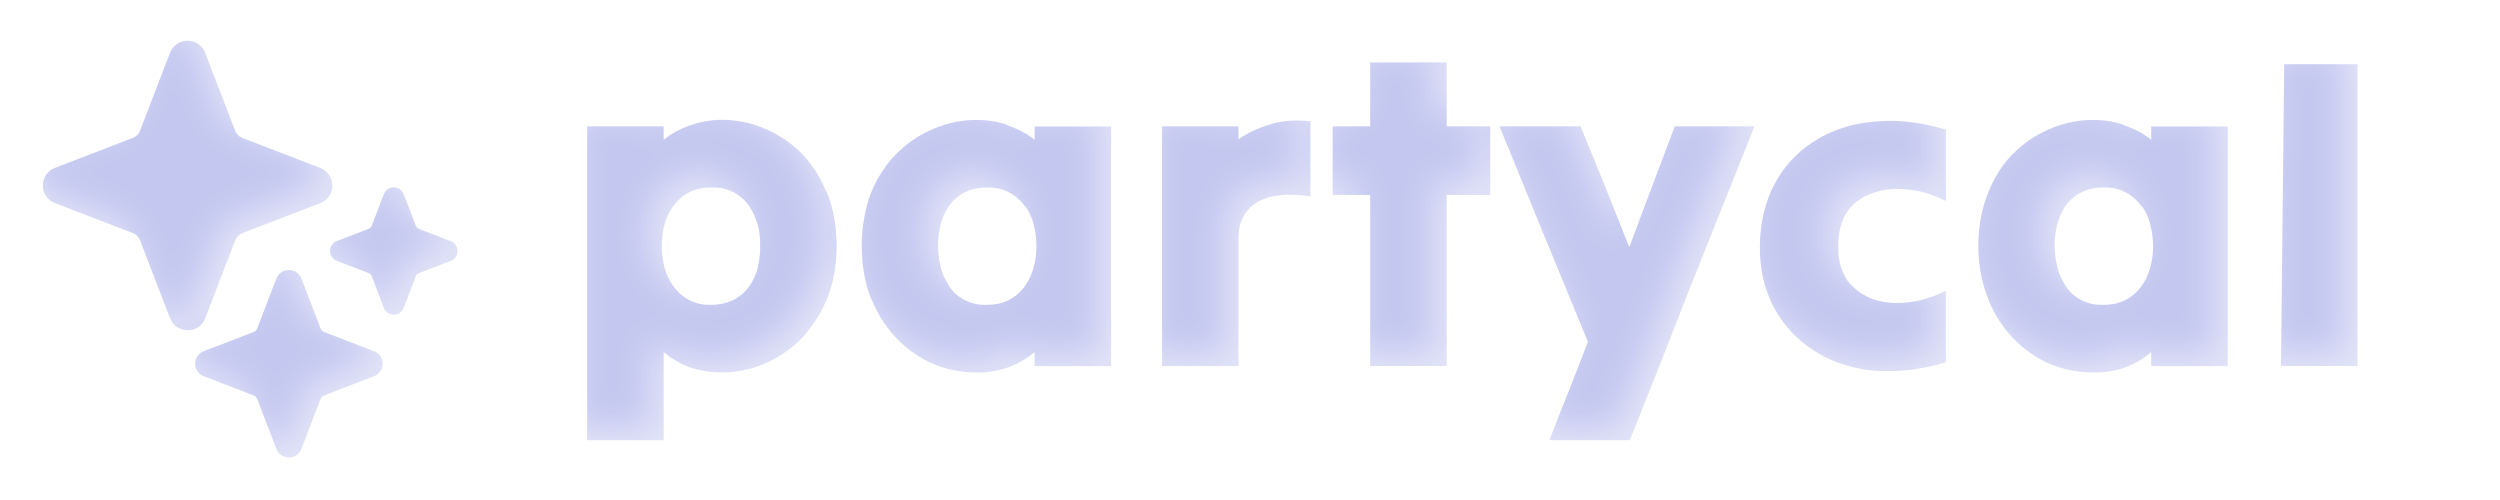
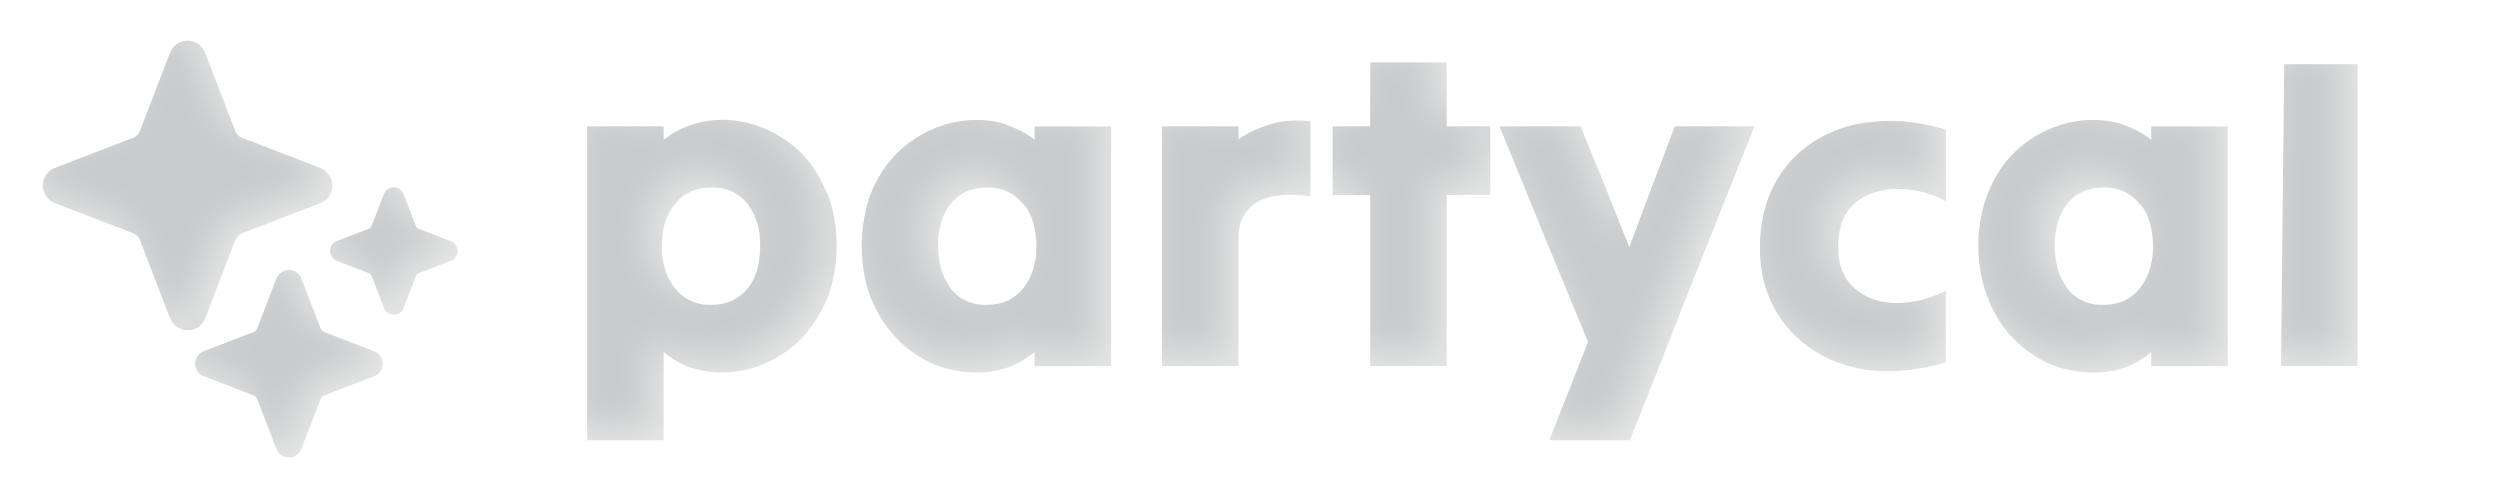
<svg xmlns="http://www.w3.org/2000/svg" viewBox="0 0 375 75" fill="none">
  <g filter="url(#ax1)">
-     <path d="M28.143 49.535A2.81 2.81 0 0 1 25.5 47.73l-4.509-11.721a1.8 1.8 0 0 0-1.038-1.038l-11.72-4.509a2.826 2.826 0 0 1 0-5.276l11.72-4.509a1.82 1.82 0 0 0 1.038-1.037L25.5 7.919a2.825 2.825 0 0 1 5.276 0l4.509 11.72a1.8 1.8 0 0 0 1.038 1.038l11.65 4.483a2.89 2.89 0 0 1 1.885 2.73 2.81 2.81 0 0 1-1.806 2.581l-11.72 4.509a1.8 1.8 0 0 0-1.038 1.038l-4.51 11.72a2.81 2.81 0 0 1-2.642 1.806zm30.924-2.337a1.59 1.59 0 0 1-1.483-1.02l-1.831-4.762a.78.78 0 0 0-.454-.454l-4.761-1.831a1.587 1.587 0 0 1 0-2.974l4.761-1.831a.78.78 0 0 0 .454-.454l1.814-4.718a1.63 1.63 0 0 1 1.308-1.046 1.59 1.59 0 0 1 1.674 1.011l1.832 4.762a.8.8 0 0 0 .453.453l4.762 1.832a1.587 1.587 0 0 1 0 2.974l-4.762 1.831a.8.8 0 0 0-.453.454l-1.832 4.761a1.59 1.59 0 0 1-1.482 1.02m-15.733 21.42a2.01 2.01 0 0 1-1.875-1.292l-2.869-7.456a1 1 0 0 0-.576-.576l-7.456-2.869a2.006 2.006 0 0 1 0-3.75l7.456-2.869a1 1 0 0 0 .576-.576l2.843-7.404a2.07 2.07 0 0 1 1.657-1.325 2.005 2.005 0 0 1 2.12 1.273l2.868 7.456a1 1 0 0 0 .576.576l7.456 2.87a2.006 2.006 0 0 1 0 3.75l-7.456 2.868a1 1 0 0 0-.576.576l-2.869 7.456a2.01 2.01 0 0 1-1.875 1.291m189.088-2.6a276 276 0 0 1 2.921-7.439q1.457-3.688 2.852-7.3a3627 3627 0 0 0-6.672-16.203 7868 7868 0 0 1-6.601-16.133h12.165a2437 2437 0 0 0 3.689 9.034 1466 1466 0 0 0 3.619 9.105 973 973 0 0 1 3.41-9.105q1.745-4.587 3.41-9.034h11.957a7517 7517 0 0 0-9.384 23.502 2598 2598 0 0 1-9.314 23.573zm-132.873 0H88.073V18.951h11.476v2.014a13.6 13.6 0 0 1 3.689-2.084l.279-.07a13.9 13.9 0 0 1 4.588-.837h.139q3.48 0 6.602 1.386 3.13 1.317 5.564 3.829a17.7 17.7 0 0 1 3.34 5.145q.219.414.419.838a19.8 19.8 0 0 1 1.186 5.145q.137 1.282.139 2.573c.01 1.611-.153 3.22-.488 4.796-.205.97-.485 1.924-.837 2.852a18.8 18.8 0 0 1-2.852 4.936q-.431.577-.907 1.116a17.7 17.7 0 0 1-5.564 3.89q-3.13 1.386-6.672 1.386a14 14 0 0 1-3.689-.488q-.529-.116-1.046-.28a13.8 13.8 0 0 1-3.89-2.293v13.222m164.992-34.003a22 22 0 0 0-.558 4.867 22.6 22.6 0 0 0 .209 3.34 17.9 17.9 0 0 0 1.945 5.982 17.2 17.2 0 0 0 5.982 6.393 18.3 18.3 0 0 0 3.619 1.805 22 22 0 0 0 5.285 1.186 24 24 0 0 0 2.364.07q4.029 0 8.485-1.317V43.64a21 21 0 0 1-3.061 1.187 15 15 0 0 1-4.238.627q-.21.005-.419 0a12 12 0 0 1-1.805-.209 8.55 8.55 0 0 1-4.239-2.084 6.4 6.4 0 0 1-1.116-1.256q-.698-1.116-1.046-2.573a12 12 0 0 1-.21-2.433q-.006-.313 0-.628a10 10 0 0 1 .419-2.433 6.74 6.74 0 0 1 1.945-3.27 8.5 8.5 0 0 1 3.2-1.736c.926-.285 1.884-.45 2.852-.488q.245-.005.488 0 1.875 0 3.829.488a19.5 19.5 0 0 1 3.41 1.317V19.44q-4.448-1.317-8.486-1.317-1.184.01-2.363.14-1.26.107-2.503.348a19.3 19.3 0 0 0-6.392 2.573q-3.83 2.433-5.983 6.462a17.5 17.5 0 0 0-1.596 4.378M155.189 54.898v-2.084a13.5 13.5 0 0 1-3.959 2.294 13.4 13.4 0 0 1-4.099.767q-.279.004-.558 0-3.55 0-6.672-1.317-3.13-1.386-5.564-3.96a18.2 18.2 0 0 1-3.479-5.423q-.144-.277-.28-.559a19.8 19.8 0 0 1-1.186-5.145 25 25 0 0 1-.139-2.573 23.5 23.5 0 0 1 .419-4.447c.201-1.139.504-2.257.906-3.34a18.3 18.3 0 0 1 2.434-4.378q.612-.803 1.316-1.527a16.9 16.9 0 0 1 5.564-3.828 16.1 16.1 0 0 1 6.602-1.387c1.46-.017 2.914.195 4.308.628q.212.1.419.21a13.9 13.9 0 0 1 3.549 1.805q.213.17.419.349v-2.015h11.477v35.948h-11.477zm167.494 0v-2.084a13.8 13.8 0 0 1-3.889 2.294 13.4 13.4 0 0 1-4.727.767q-3.549 0-6.672-1.317-3.13-1.386-5.564-3.96a18.2 18.2 0 0 1-3.479-5.423 22 22 0 0 1-.21-.559 19.8 19.8 0 0 1-1.255-5.145 24 24 0 0 1-.14-2.573 23.5 23.5 0 0 1 .419-4.447c.223-1.141.55-2.259.976-3.34a18.3 18.3 0 0 1 2.364-4.378q.611-.803 1.317-1.527a16.9 16.9 0 0 1 5.564-3.828 16.1 16.1 0 0 1 6.601-1.387c1.46-.017 2.914.195 4.309.628q.21.1.418.21a13.9 13.9 0 0 1 3.55 1.805q.212.17.418.349v-2.015h11.477v35.948h-11.477zm-117.157 0V29.241h-5.634v-10.29h5.634V9.358h11.477v9.593h6.532v10.29h-6.532v25.657zm136.622 0 .48-45.27h10.997v45.27zm-167.843 0V18.951h11.477v1.944a15.6 15.6 0 0 1 4.517-2.154l.349-.14q2.642-.766 5.774-.418h.139v11.268q-4.448-.629-7.02.418a6 6 0 0 0-1.117.558 5.57 5.57 0 0 0-2.502 3.69 9 9 0 0 0-.14 1.805v18.985h-11.477zm-26.215-9.174q3.34 0 5.355-2.433a8.45 8.45 0 0 0 1.665-3.48q.35-1.255.349-2.712v-.21c0-.888-.094-1.773-.279-2.642q-.348-1.805-1.256-3.13a8 8 0 0 0-.488-.559 6.54 6.54 0 0 0-5.355-2.433 8 8 0 0 0-2.433.349 6.33 6.33 0 0 0-2.991 2.014 8.1 8.1 0 0 0-1.526 3.062 12 12 0 0 0-.419 2.642q-.007.348 0 .698c.003.888.097 1.773.279 2.642q.279 1.665 1.117 2.922.248.472.558.907a6.44 6.44 0 0 0 4.726 2.363q.35.015.698 0m167.494 0q3.34 0 5.355-2.433a8.46 8.46 0 0 0 1.666-3.48q.348-1.255.348-2.712v-.21c0-.888-.094-1.773-.279-2.642q-.349-1.805-1.255-3.13a8 8 0 0 0-.489-.559 6.53 6.53 0 0 0-5.354-2.433 8 8 0 0 0-2.434.349 6.33 6.33 0 0 0-2.991 2.014 8.1 8.1 0 0 0-1.526 3.062 12 12 0 0 0-.419 2.642q-.007.348 0 .698c.003.888.097 1.773.279 2.642q.28 1.665 1.117 2.922.248.472.558.907a6.45 6.45 0 0 0 4.727 2.363q.349.015.697 0m-208.936 0q3.41 0 5.425-2.363a8.3 8.3 0 0 0 1.596-3.27q.279-1.187.348-2.574.007-.314 0-.627a13 13 0 0 0-.209-2.573 10.5 10.5 0 0 0-1.046-2.782 7.5 7.5 0 0 0-.698-1.047 6.46 6.46 0 0 0-4.657-2.363 9 9 0 0 0-.767 0 7.5 7.5 0 0 0-2.573.419 6.45 6.45 0 0 0-2.782 2.014q-2.015 2.364-2.015 6.332c-.005.911.089 1.82.28 2.712q.487 2.154 1.735 3.689a6.55 6.55 0 0 0 4.727 2.433q.313.01.628 0" fill="#C4C8F0" />
+     <path d="M28.143 49.535A2.81 2.81 0 0 1 25.5 47.73l-4.509-11.721a1.8 1.8 0 0 0-1.038-1.038l-11.72-4.509a2.826 2.826 0 0 1 0-5.276l11.72-4.509a1.82 1.82 0 0 0 1.038-1.037L25.5 7.919a2.825 2.825 0 0 1 5.276 0l4.509 11.72a1.8 1.8 0 0 0 1.038 1.038l11.65 4.483a2.89 2.89 0 0 1 1.885 2.73 2.81 2.81 0 0 1-1.806 2.581l-11.72 4.509a1.8 1.8 0 0 0-1.038 1.038l-4.51 11.72a2.81 2.81 0 0 1-2.642 1.806zm30.924-2.337a1.59 1.59 0 0 1-1.483-1.02l-1.831-4.762a.78.78 0 0 0-.454-.454l-4.761-1.831a1.587 1.587 0 0 1 0-2.974l4.761-1.831a.78.78 0 0 0 .454-.454l1.814-4.718a1.63 1.63 0 0 1 1.308-1.046 1.59 1.59 0 0 1 1.674 1.011l1.832 4.762a.8.8 0 0 0 .453.453l4.762 1.832a1.587 1.587 0 0 1 0 2.974l-4.762 1.831a.8.8 0 0 0-.453.454l-1.832 4.761a1.59 1.59 0 0 1-1.482 1.02m-15.733 21.42a2.01 2.01 0 0 1-1.875-1.292l-2.869-7.456a1 1 0 0 0-.576-.576l-7.456-2.869a2.006 2.006 0 0 1 0-3.75l7.456-2.869a1 1 0 0 0 .576-.576l2.843-7.404a2.07 2.07 0 0 1 1.657-1.325 2.005 2.005 0 0 1 2.12 1.273l2.868 7.456a1 1 0 0 0 .576.576l7.456 2.87a2.006 2.006 0 0 1 0 3.75l-7.456 2.868a1 1 0 0 0-.576.576l-2.869 7.456a2.01 2.01 0 0 1-1.875 1.291m189.088-2.6a276 276 0 0 1 2.921-7.439q1.457-3.688 2.852-7.3a3627 3627 0 0 0-6.672-16.203 7868 7868 0 0 1-6.601-16.133h12.165a2437 2437 0 0 0 3.689 9.034 1466 1466 0 0 0 3.619 9.105 973 973 0 0 1 3.41-9.105q1.745-4.587 3.41-9.034h11.957a7517 7517 0 0 0-9.384 23.502 2598 2598 0 0 1-9.314 23.573zm-132.873 0H88.073V18.951h11.476v2.014a13.6 13.6 0 0 1 3.689-2.084l.279-.07a13.9 13.9 0 0 1 4.588-.837h.139q3.48 0 6.602 1.386 3.13 1.317 5.564 3.829a17.7 17.7 0 0 1 3.34 5.145q.219.414.419.838a19.8 19.8 0 0 1 1.186 5.145q.137 1.282.139 2.573c.01 1.611-.153 3.22-.488 4.796-.205.97-.485 1.924-.837 2.852a18.8 18.8 0 0 1-2.852 4.936q-.431.577-.907 1.116a17.7 17.7 0 0 1-5.564 3.89q-3.13 1.386-6.672 1.386a14 14 0 0 1-3.689-.488q-.529-.116-1.046-.28a13.8 13.8 0 0 1-3.89-2.293v13.222m164.992-34.003a22 22 0 0 0-.558 4.867 22.6 22.6 0 0 0 .209 3.34 17.9 17.9 0 0 0 1.945 5.982 17.2 17.2 0 0 0 5.982 6.393 18.3 18.3 0 0 0 3.619 1.805 22 22 0 0 0 5.285 1.186 24 24 0 0 0 2.364.07q4.029 0 8.485-1.317V43.64a21 21 0 0 1-3.061 1.187 15 15 0 0 1-4.238.627q-.21.005-.419 0a12 12 0 0 1-1.805-.209 8.55 8.55 0 0 1-4.239-2.084 6.4 6.4 0 0 1-1.116-1.256q-.698-1.116-1.046-2.573a12 12 0 0 1-.21-2.433q-.006-.313 0-.628a10 10 0 0 1 .419-2.433 6.74 6.74 0 0 1 1.945-3.27 8.5 8.5 0 0 1 3.2-1.736c.926-.285 1.884-.45 2.852-.488q.245-.005.488 0 1.875 0 3.829.488a19.5 19.5 0 0 1 3.41 1.317V19.44q-4.448-1.317-8.486-1.317-1.184.01-2.363.14-1.26.107-2.503.348a19.3 19.3 0 0 0-6.392 2.573q-3.83 2.433-5.983 6.462a17.5 17.5 0 0 0-1.596 4.378M155.189 54.898v-2.084a13.5 13.5 0 0 1-3.959 2.294 13.4 13.4 0 0 1-4.099.767q-.279.004-.558 0-3.55 0-6.672-1.317-3.13-1.386-5.564-3.96a18.2 18.2 0 0 1-3.479-5.423q-.144-.277-.28-.559a19.8 19.8 0 0 1-1.186-5.145 25 25 0 0 1-.139-2.573 23.5 23.5 0 0 1 .419-4.447c.201-1.139.504-2.257.906-3.34a18.3 18.3 0 0 1 2.434-4.378q.612-.803 1.316-1.527a16.9 16.9 0 0 1 5.564-3.828 16.1 16.1 0 0 1 6.602-1.387c1.46-.017 2.914.195 4.308.628q.212.1.419.21a13.9 13.9 0 0 1 3.549 1.805q.213.17.419.349v-2.015h11.477v35.948h-11.477zm167.494 0v-2.084a13.8 13.8 0 0 1-3.889 2.294 13.4 13.4 0 0 1-4.727.767q-3.549 0-6.672-1.317-3.13-1.386-5.564-3.96a18.2 18.2 0 0 1-3.479-5.423 22 22 0 0 1-.21-.559 19.8 19.8 0 0 1-1.255-5.145 24 24 0 0 1-.14-2.573 23.5 23.5 0 0 1 .419-4.447c.223-1.141.55-2.259.976-3.34a18.3 18.3 0 0 1 2.364-4.378q.611-.803 1.317-1.527a16.9 16.9 0 0 1 5.564-3.828 16.1 16.1 0 0 1 6.601-1.387c1.46-.017 2.914.195 4.309.628q.21.1.418.21a13.9 13.9 0 0 1 3.55 1.805q.212.17.418.349v-2.015h11.477v35.948h-11.477zm-117.157 0V29.241h-5.634v-10.29h5.634V9.358h11.477v9.593h6.532v10.29h-6.532v25.657zm136.622 0 .48-45.27h10.997v45.27zm-167.843 0V18.951h11.477v1.944a15.6 15.6 0 0 1 4.517-2.154l.349-.14q2.642-.766 5.774-.418h.139v11.268q-4.448-.629-7.02.418a6 6 0 0 0-1.117.558 5.57 5.57 0 0 0-2.502 3.69 9 9 0 0 0-.14 1.805v18.985h-11.477zm-26.215-9.174q3.34 0 5.355-2.433a8.45 8.45 0 0 0 1.665-3.48q.35-1.255.349-2.712v-.21c0-.888-.094-1.773-.279-2.642q-.348-1.805-1.256-3.13a8 8 0 0 0-.488-.559 6.54 6.54 0 0 0-5.355-2.433 8 8 0 0 0-2.433.349 6.33 6.33 0 0 0-2.991 2.014 8.1 8.1 0 0 0-1.526 3.062 12 12 0 0 0-.419 2.642q-.007.348 0 .698c.003.888.097 1.773.279 2.642q.279 1.665 1.117 2.922.248.472.558.907a6.44 6.44 0 0 0 4.726 2.363q.35.015.698 0m167.494 0q3.34 0 5.355-2.433a8.46 8.46 0 0 0 1.666-3.48q.348-1.255.348-2.712v-.21c0-.888-.094-1.773-.279-2.642q-.349-1.805-1.255-3.13a8 8 0 0 0-.489-.559 6.53 6.53 0 0 0-5.354-2.433 8 8 0 0 0-2.434.349 6.33 6.33 0 0 0-2.991 2.014 8.1 8.1 0 0 0-1.526 3.062 12 12 0 0 0-.419 2.642q-.007.348 0 .698c.003.888.097 1.773.279 2.642q.28 1.665 1.117 2.922.248.472.558.907a6.45 6.45 0 0 0 4.727 2.363q.349.015.697 0m-208.936 0q3.41 0 5.425-2.363a8.3 8.3 0 0 0 1.596-3.27q.279-1.187.348-2.574.007-.314 0-.627a13 13 0 0 0-.209-2.573 10.5 10.5 0 0 0-1.046-2.782 7.5 7.5 0 0 0-.698-1.047 6.46 6.46 0 0 0-4.657-2.363 9 9 0 0 0-.767 0 7.5 7.5 0 0 0-2.573.419 6.45 6.45 0 0 0-2.782 2.014q-2.015 2.364-2.015 6.332c-.005.911.089 1.82.28 2.712q.487 2.154 1.735 3.689a6.55 6.55 0 0 0 4.727 2.433q.313.01.628 0" fill="#CACBCC" />
  </g>
  <defs>
    <filter id="ax1" x="4.419" y="4.105" width="349.206" height="64.52" filterUnits="userSpaceOnUse" color-interpolation-filters="sRGB">
      <feFlood flood-opacity="0" result="BackgroundImageFix" />
      <feBlend in="SourceGraphic" in2="BackgroundImageFix" result="shape" />
      <feColorMatrix in="SourceAlpha" values="0 0 0 0 0 0 0 0 0 0 0 0 0 0 0 0 0 0 127 0" result="hardAlpha" />
      <feOffset dx="-2" dy="-2" />
      <feGaussianBlur stdDeviation="2.5" />
      <feComposite in2="hardAlpha" operator="arithmetic" k2="-1" k3="1" />
      <feColorMatrix values="0 0 0 0 1 0 0 0 0 1 0 0 0 0 1 0 0 0 0.5 0" />
      <feBlend in2="shape" />
    </filter>
  </defs>
</svg>
